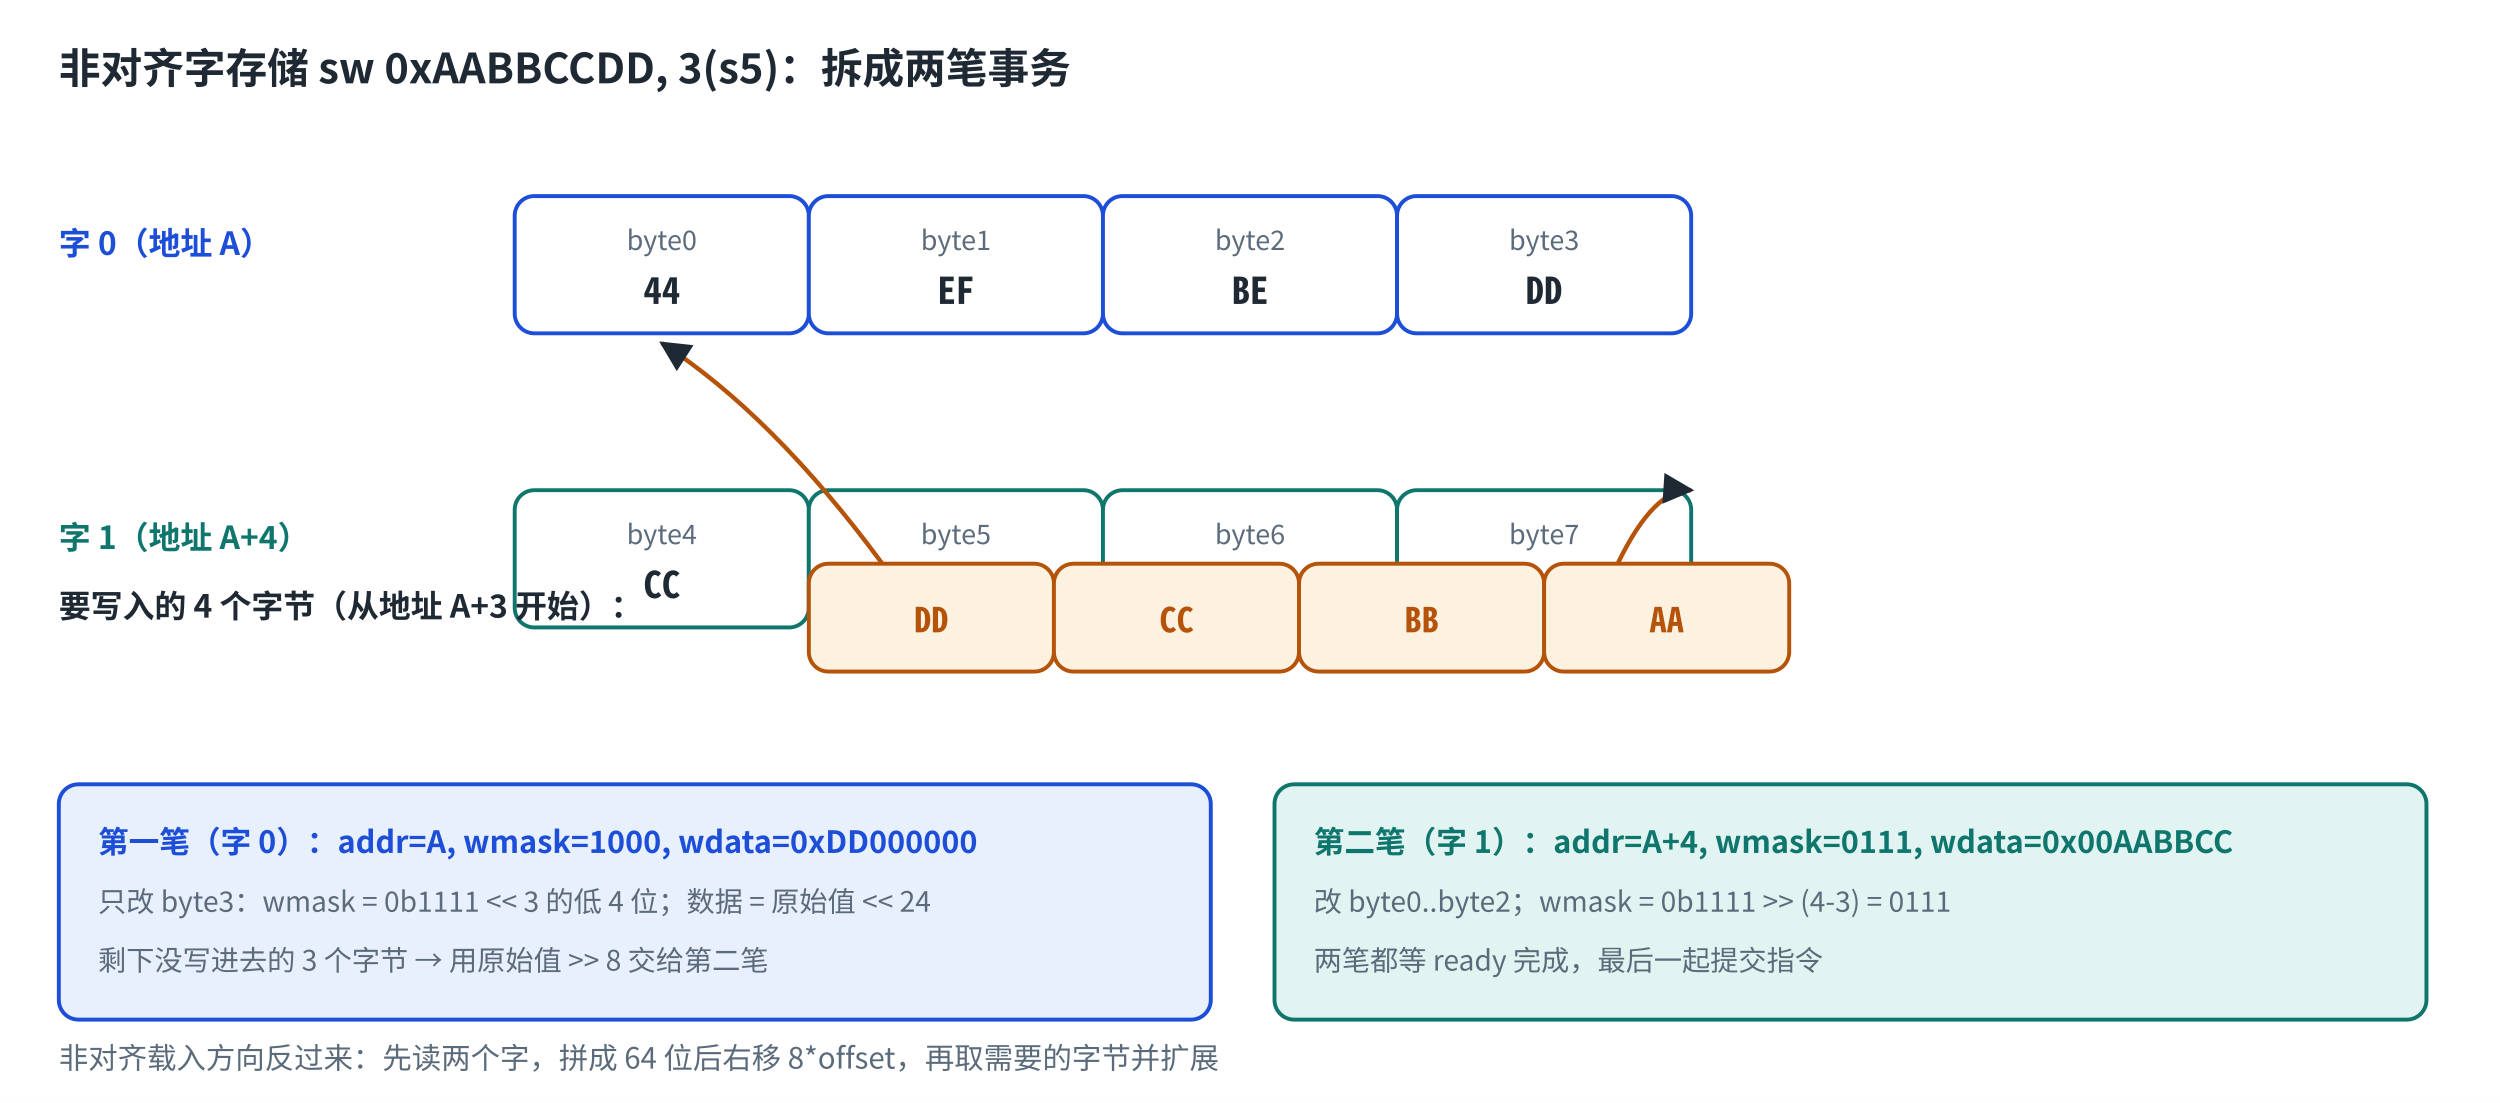
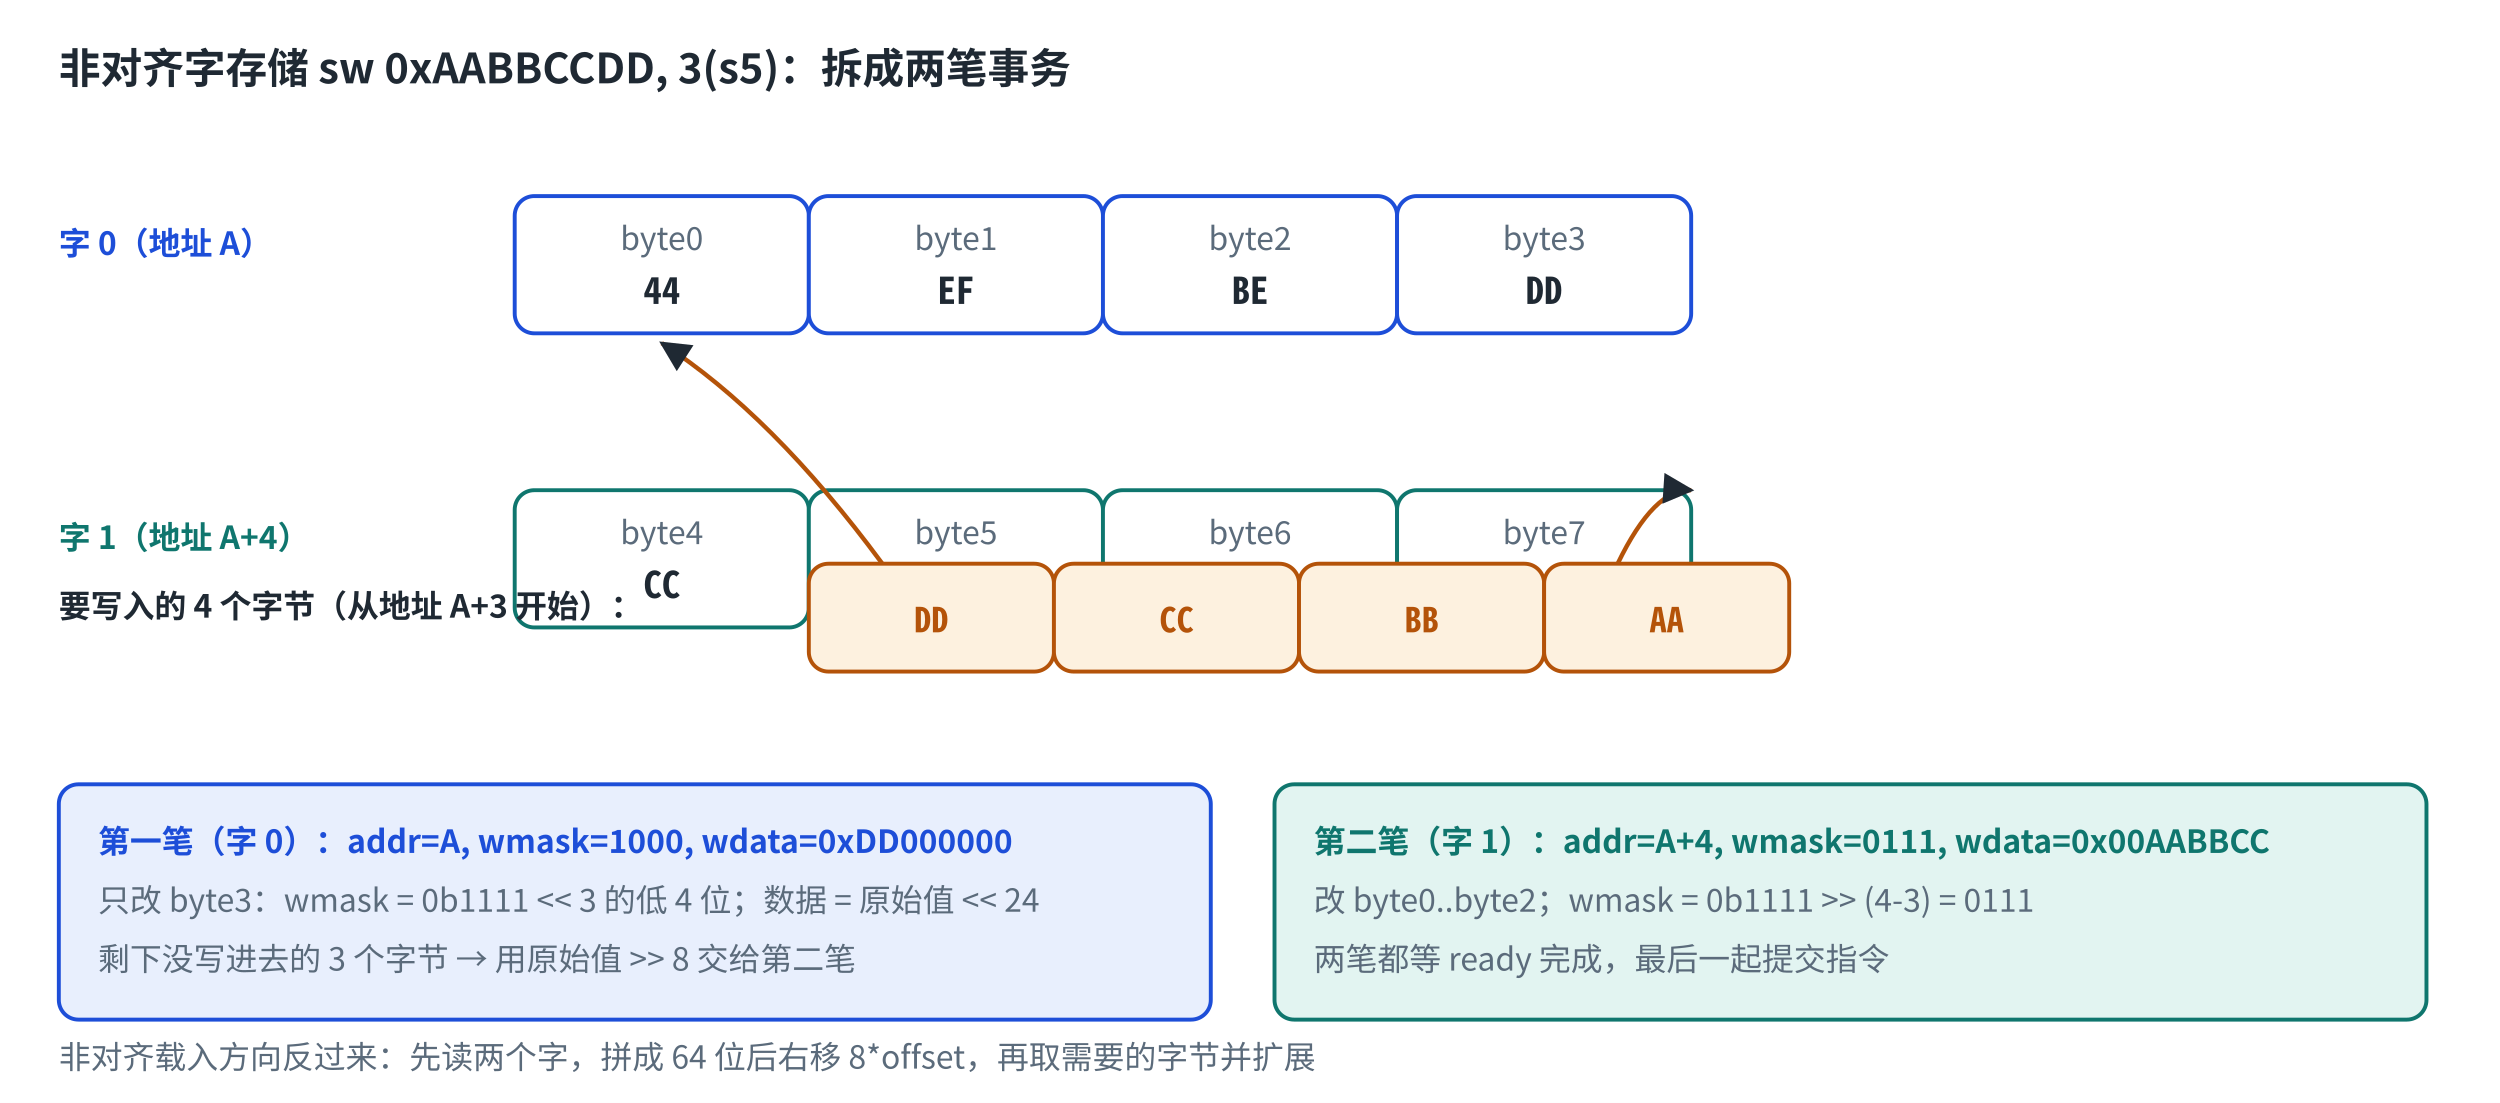
<svg xmlns="http://www.w3.org/2000/svg" width="1020" height="450" viewBox="0 0 1020 450">
  <defs>
    <marker id="arrowhead" viewBox="0 0 10 10" refX="9" refY="5" markerWidth="7" markerHeight="7" orient="auto-start-reverse">
      <path d="M 0 0 L 10 5 L 0 10 z" fill="#1f2933" />
    </marker>
  </defs>
  <rect width="1020" height="450" fill="#ffffff" />
  <text x="24" y="34" font-family="'Noto Sans CJK SC','Noto Sans CJK JP',sans-serif" font-size="17" font-weight="700" fill="#1f2933" text-anchor="start">
    <tspan x="24" dy="0">非对齐字存储 sw 0xAABBCCDD, 3(s5)：拆成两笔事务</tspan>
  </text>
  <text x="24" y="104" font-family="'Noto Sans CJK SC','Noto Sans CJK JP',sans-serif" font-size="13" font-weight="700" fill="#1d4ed8" text-anchor="start">
    <tspan x="24" dy="0">字 0（地址 A）</tspan>
  </text>
  <rect x="210" y="80" width="120" height="56" rx="8" ry="8" fill="#ffffff" stroke="#1d4ed8" stroke-width="1.6" />
-   <text x="270" y="102" font-family="'Noto Sans CJK SC','Noto Sans CJK JP',sans-serif" font-size="11" font-weight="400" fill="#5b6b7b" text-anchor="middle">
+   <text x="270" y="102" font-family="'Noto Sans CJK SC','Noto Sans CJK JP',sans-serif" font-size="13" font-weight="400" fill="#5b6b7b" text-anchor="middle">
    <tspan x="270" dy="0">byte0</tspan>
  </text>
  <text x="270" y="124" font-family="'Noto Sans Mono CJK SC','DejaVu Sans Mono',monospace" font-size="15" font-weight="700" fill="#1f2933" text-anchor="middle">
    <tspan x="270" dy="0">44</tspan>
  </text>
  <rect x="330" y="80" width="120" height="56" rx="8" ry="8" fill="#ffffff" stroke="#1d4ed8" stroke-width="1.6" />
-   <text x="390" y="102" font-family="'Noto Sans CJK SC','Noto Sans CJK JP',sans-serif" font-size="11" font-weight="400" fill="#5b6b7b" text-anchor="middle">
+   <text x="390" y="102" font-family="'Noto Sans CJK SC','Noto Sans CJK JP',sans-serif" font-size="13" font-weight="400" fill="#5b6b7b" text-anchor="middle">
    <tspan x="390" dy="0">byte1</tspan>
  </text>
  <text x="390" y="124" font-family="'Noto Sans Mono CJK SC','DejaVu Sans Mono',monospace" font-size="15" font-weight="700" fill="#1f2933" text-anchor="middle">
    <tspan x="390" dy="0">EF</tspan>
  </text>
  <rect x="450" y="80" width="120" height="56" rx="8" ry="8" fill="#ffffff" stroke="#1d4ed8" stroke-width="1.6" />
-   <text x="510" y="102" font-family="'Noto Sans CJK SC','Noto Sans CJK JP',sans-serif" font-size="11" font-weight="400" fill="#5b6b7b" text-anchor="middle">
+   <text x="510" y="102" font-family="'Noto Sans CJK SC','Noto Sans CJK JP',sans-serif" font-size="13" font-weight="400" fill="#5b6b7b" text-anchor="middle">
    <tspan x="510" dy="0">byte2</tspan>
  </text>
  <text x="510" y="124" font-family="'Noto Sans Mono CJK SC','DejaVu Sans Mono',monospace" font-size="15" font-weight="700" fill="#1f2933" text-anchor="middle">
    <tspan x="510" dy="0">BE</tspan>
  </text>
  <rect x="570" y="80" width="120" height="56" rx="8" ry="8" fill="#ffffff" stroke="#1d4ed8" stroke-width="1.6" />
-   <text x="630" y="102" font-family="'Noto Sans CJK SC','Noto Sans CJK JP',sans-serif" font-size="11" font-weight="400" fill="#5b6b7b" text-anchor="middle">
+   <text x="630" y="102" font-family="'Noto Sans CJK SC','Noto Sans CJK JP',sans-serif" font-size="13" font-weight="400" fill="#5b6b7b" text-anchor="middle">
    <tspan x="630" dy="0">byte3</tspan>
  </text>
  <text x="630" y="124" font-family="'Noto Sans Mono CJK SC','DejaVu Sans Mono',monospace" font-size="15" font-weight="700" fill="#1f2933" text-anchor="middle">
    <tspan x="630" dy="0">DD</tspan>
  </text>
  <text x="24" y="224" font-family="'Noto Sans CJK SC','Noto Sans CJK JP',sans-serif" font-size="13" font-weight="700" fill="#0f766e" text-anchor="start">
    <tspan x="24" dy="0">字 1（地址 A+4）</tspan>
  </text>
  <rect x="210" y="200" width="120" height="56" rx="8" ry="8" fill="#ffffff" stroke="#0f766e" stroke-width="1.6" />
-   <text x="270" y="222" font-family="'Noto Sans CJK SC','Noto Sans CJK JP',sans-serif" font-size="11" font-weight="400" fill="#5b6b7b" text-anchor="middle">
+   <text x="270" y="222" font-family="'Noto Sans CJK SC','Noto Sans CJK JP',sans-serif" font-size="13" font-weight="400" fill="#5b6b7b" text-anchor="middle">
    <tspan x="270" dy="0">byte4</tspan>
  </text>
  <text x="270" y="244" font-family="'Noto Sans Mono CJK SC','DejaVu Sans Mono',monospace" font-size="15" font-weight="700" fill="#1f2933" text-anchor="middle">
    <tspan x="270" dy="0">CC</tspan>
  </text>
  <rect x="330" y="200" width="120" height="56" rx="8" ry="8" fill="#ffffff" stroke="#0f766e" stroke-width="1.6" />
-   <text x="390" y="222" font-family="'Noto Sans CJK SC','Noto Sans CJK JP',sans-serif" font-size="11" font-weight="400" fill="#5b6b7b" text-anchor="middle">
+   <text x="390" y="222" font-family="'Noto Sans CJK SC','Noto Sans CJK JP',sans-serif" font-size="13" font-weight="400" fill="#5b6b7b" text-anchor="middle">
    <tspan x="390" dy="0">byte5</tspan>
  </text>
  <text x="390" y="244" font-family="'Noto Sans Mono CJK SC','DejaVu Sans Mono',monospace" font-size="15" font-weight="700" fill="#1f2933" text-anchor="middle">
    <tspan x="390" dy="0">BB</tspan>
  </text>
  <rect x="450" y="200" width="120" height="56" rx="8" ry="8" fill="#ffffff" stroke="#0f766e" stroke-width="1.6" />
-   <text x="510" y="222" font-family="'Noto Sans CJK SC','Noto Sans CJK JP',sans-serif" font-size="11" font-weight="400" fill="#5b6b7b" text-anchor="middle">
+   <text x="510" y="222" font-family="'Noto Sans CJK SC','Noto Sans CJK JP',sans-serif" font-size="13" font-weight="400" fill="#5b6b7b" text-anchor="middle">
    <tspan x="510" dy="0">byte6</tspan>
  </text>
  <text x="510" y="244" font-family="'Noto Sans Mono CJK SC','DejaVu Sans Mono',monospace" font-size="15" font-weight="700" fill="#1f2933" text-anchor="middle">
    <tspan x="510" dy="0">AA</tspan>
  </text>
  <rect x="570" y="200" width="120" height="56" rx="8" ry="8" fill="#ffffff" stroke="#0f766e" stroke-width="1.6" />
-   <text x="630" y="222" font-family="'Noto Sans CJK SC','Noto Sans CJK JP',sans-serif" font-size="11" font-weight="400" fill="#5b6b7b" text-anchor="middle">
+   <text x="630" y="222" font-family="'Noto Sans CJK SC','Noto Sans CJK JP',sans-serif" font-size="13" font-weight="400" fill="#5b6b7b" text-anchor="middle">
    <tspan x="630" dy="0">byte7</tspan>
  </text>
  <text x="630" y="244" font-family="'Noto Sans Mono CJK SC','DejaVu Sans Mono',monospace" font-size="15" font-weight="700" fill="#1f2933" text-anchor="middle">
    <tspan x="630" dy="0">55</tspan>
  </text>
  <text x="24" y="252" font-family="'Noto Sans CJK SC','Noto Sans CJK JP',sans-serif" font-size="13" font-weight="700" fill="#1f2933" text-anchor="start">
    <tspan x="24" dy="0">要写入的 4 个字节（从地址 A+3 开始）：</tspan>
  </text>
  <rect x="330" y="230" width="100" height="44" rx="8" ry="8" fill="#fdf1df" stroke="#b45309" stroke-width="1.6" />
  <text x="380" y="258" font-family="'Noto Sans Mono CJK SC','DejaVu Sans Mono',monospace" font-size="14" font-weight="700" fill="#b45309" text-anchor="middle">
    <tspan x="380" dy="0">DD</tspan>
  </text>
  <rect x="430" y="230" width="100" height="44" rx="8" ry="8" fill="#fdf1df" stroke="#b45309" stroke-width="1.6" />
  <text x="480" y="258" font-family="'Noto Sans Mono CJK SC','DejaVu Sans Mono',monospace" font-size="14" font-weight="700" fill="#b45309" text-anchor="middle">
    <tspan x="480" dy="0">CC</tspan>
  </text>
  <rect x="530" y="230" width="100" height="44" rx="8" ry="8" fill="#fdf1df" stroke="#b45309" stroke-width="1.6" />
  <text x="580" y="258" font-family="'Noto Sans Mono CJK SC','DejaVu Sans Mono',monospace" font-size="14" font-weight="700" fill="#b45309" text-anchor="middle">
    <tspan x="580" dy="0">BB</tspan>
  </text>
  <rect x="630" y="230" width="100" height="44" rx="8" ry="8" fill="#fdf1df" stroke="#b45309" stroke-width="1.6" />
  <text x="680" y="258" font-family="'Noto Sans Mono CJK SC','DejaVu Sans Mono',monospace" font-size="14" font-weight="700" fill="#b45309" text-anchor="middle">
    <tspan x="680" dy="0">AA</tspan>
  </text>
  <path d="M 360 230 Q 315.0 169.0 270 140" fill="none" stroke="#b45309" stroke-width="1.8" marker-end="url(#arrowhead)" />
  <path d="M 660 230 Q 675.0 199.0 690 200" fill="none" stroke="#b45309" stroke-width="1.8" marker-end="url(#arrowhead)" />
  <rect x="24" y="320" width="470" height="96" rx="8" ry="8" fill="#e8effd" stroke="#1d4ed8" stroke-width="1.6" />
-   <text x="40" y="348" font-family="'Noto Sans CJK SC','Noto Sans CJK JP',sans-serif" font-size="12.5" font-weight="700" fill="#1d4ed8" text-anchor="start">
+   <text x="40" y="348" font-family="'Noto Sans CJK SC','Noto Sans CJK JP',sans-serif" font-size="13" font-weight="700" fill="#1d4ed8" text-anchor="start">
    <tspan x="40" dy="0">第一笔（字 0）：addr=A, wmask=1000, wdata=0xDD000000</tspan>
  </text>
-   <text x="40" y="372" font-family="'Noto Sans CJK SC','Noto Sans CJK JP',sans-serif" font-size="11.5" font-weight="400" fill="#5b6b7b" text-anchor="start">
+   <text x="40" y="372" font-family="'Noto Sans CJK SC','Noto Sans CJK JP',sans-serif" font-size="13" font-weight="400" fill="#5b6b7b" text-anchor="start">
    <tspan x="40" dy="0">只改 byte3：wmask = 0b1111 &lt;&lt; 3 的低 4 位；数据 = 原始值 &lt;&lt; 24</tspan>
  </text>
-   <text x="40" y="396" font-family="'Noto Sans CJK SC','Noto Sans CJK JP',sans-serif" font-size="11.5" font-weight="400" fill="#5b6b7b" text-anchor="start">
+   <text x="40" y="396" font-family="'Noto Sans CJK SC','Noto Sans CJK JP',sans-serif" font-size="13" font-weight="400" fill="#5b6b7b" text-anchor="start">
    <tspan x="40" dy="0">剩下没写进去的 3 个字节 → 用原始值 &gt;&gt; 8 交给第二笔</tspan>
  </text>
  <rect x="520" y="320" width="470" height="96" rx="8" ry="8" fill="#e2f4f1" stroke="#0f766e" stroke-width="1.6" />
-   <text x="536" y="348" font-family="'Noto Sans CJK SC','Noto Sans CJK JP',sans-serif" font-size="12.5" font-weight="700" fill="#0f766e" text-anchor="start">
+   <text x="536" y="348" font-family="'Noto Sans CJK SC','Noto Sans CJK JP',sans-serif" font-size="13" font-weight="700" fill="#0f766e" text-anchor="start">
    <tspan x="536" dy="0">第二笔（字 1）：addr=A+4, wmask=0111, wdata=0x00AABBCC</tspan>
  </text>
-   <text x="536" y="372" font-family="'Noto Sans CJK SC','Noto Sans CJK JP',sans-serif" font-size="11.5" font-weight="400" fill="#5b6b7b" text-anchor="start">
+   <text x="536" y="372" font-family="'Noto Sans CJK SC','Noto Sans CJK JP',sans-serif" font-size="13" font-weight="400" fill="#5b6b7b" text-anchor="start">
    <tspan x="536" dy="0">改 byte0..byte2；wmask = 0b1111 &gt;&gt; (4-3) = 0111</tspan>
  </text>
-   <text x="536" y="396" font-family="'Noto Sans CJK SC','Noto Sans CJK JP',sans-serif" font-size="11.5" font-weight="400" fill="#5b6b7b" text-anchor="start">
+   <text x="536" y="396" font-family="'Noto Sans CJK SC','Noto Sans CJK JP',sans-serif" font-size="13" font-weight="400" fill="#5b6b7b" text-anchor="start">
    <tspan x="536" dy="0">两笔都等 ready 完成，最后一起提交指令</tspan>
  </text>
-   <text x="24" y="436" font-family="'Noto Sans CJK SC','Noto Sans CJK JP',sans-serif" font-size="12" font-weight="400" fill="#5b6b7b" text-anchor="start">
+   <text x="24" y="436" font-family="'Noto Sans CJK SC','Noto Sans CJK JP',sans-serif" font-size="13" font-weight="400" fill="#5b6b7b" text-anchor="start">
    <tspan x="24" dy="0">非对齐载入方向反过来：先读两个字，拼成 64 位后右移 8*offset，再取需要的字节并扩展</tspan>
  </text>
</svg>
